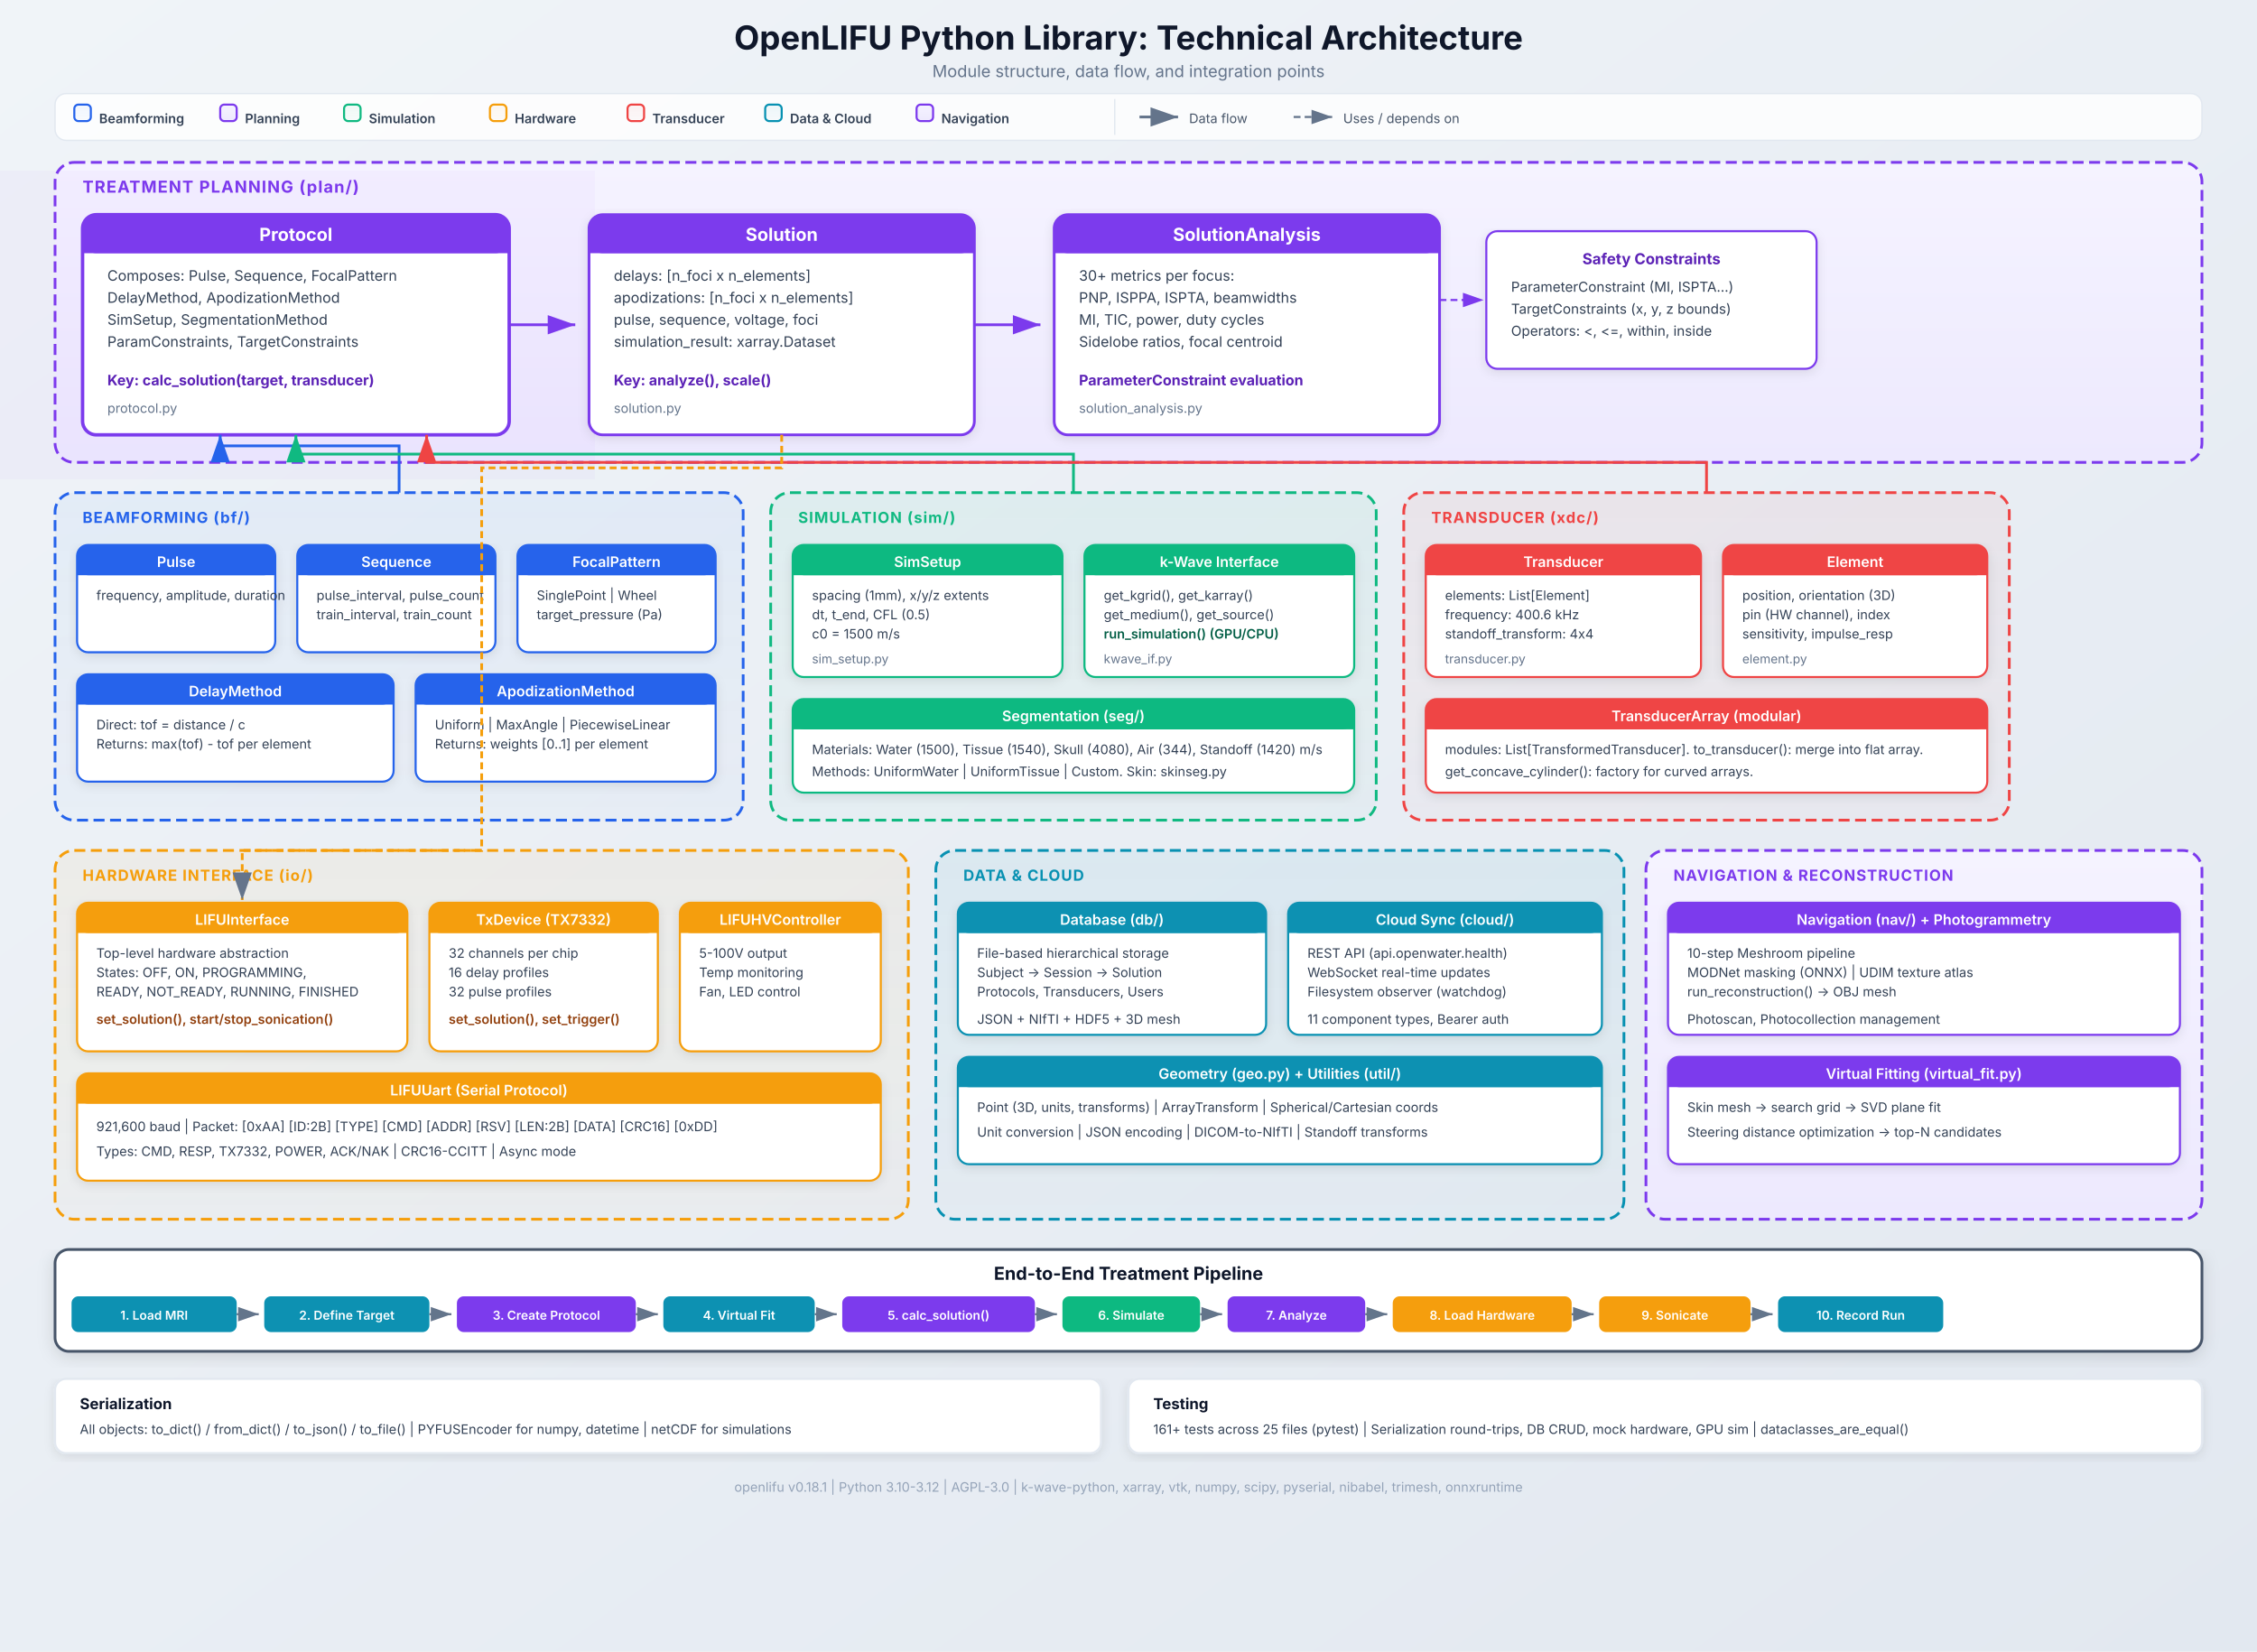
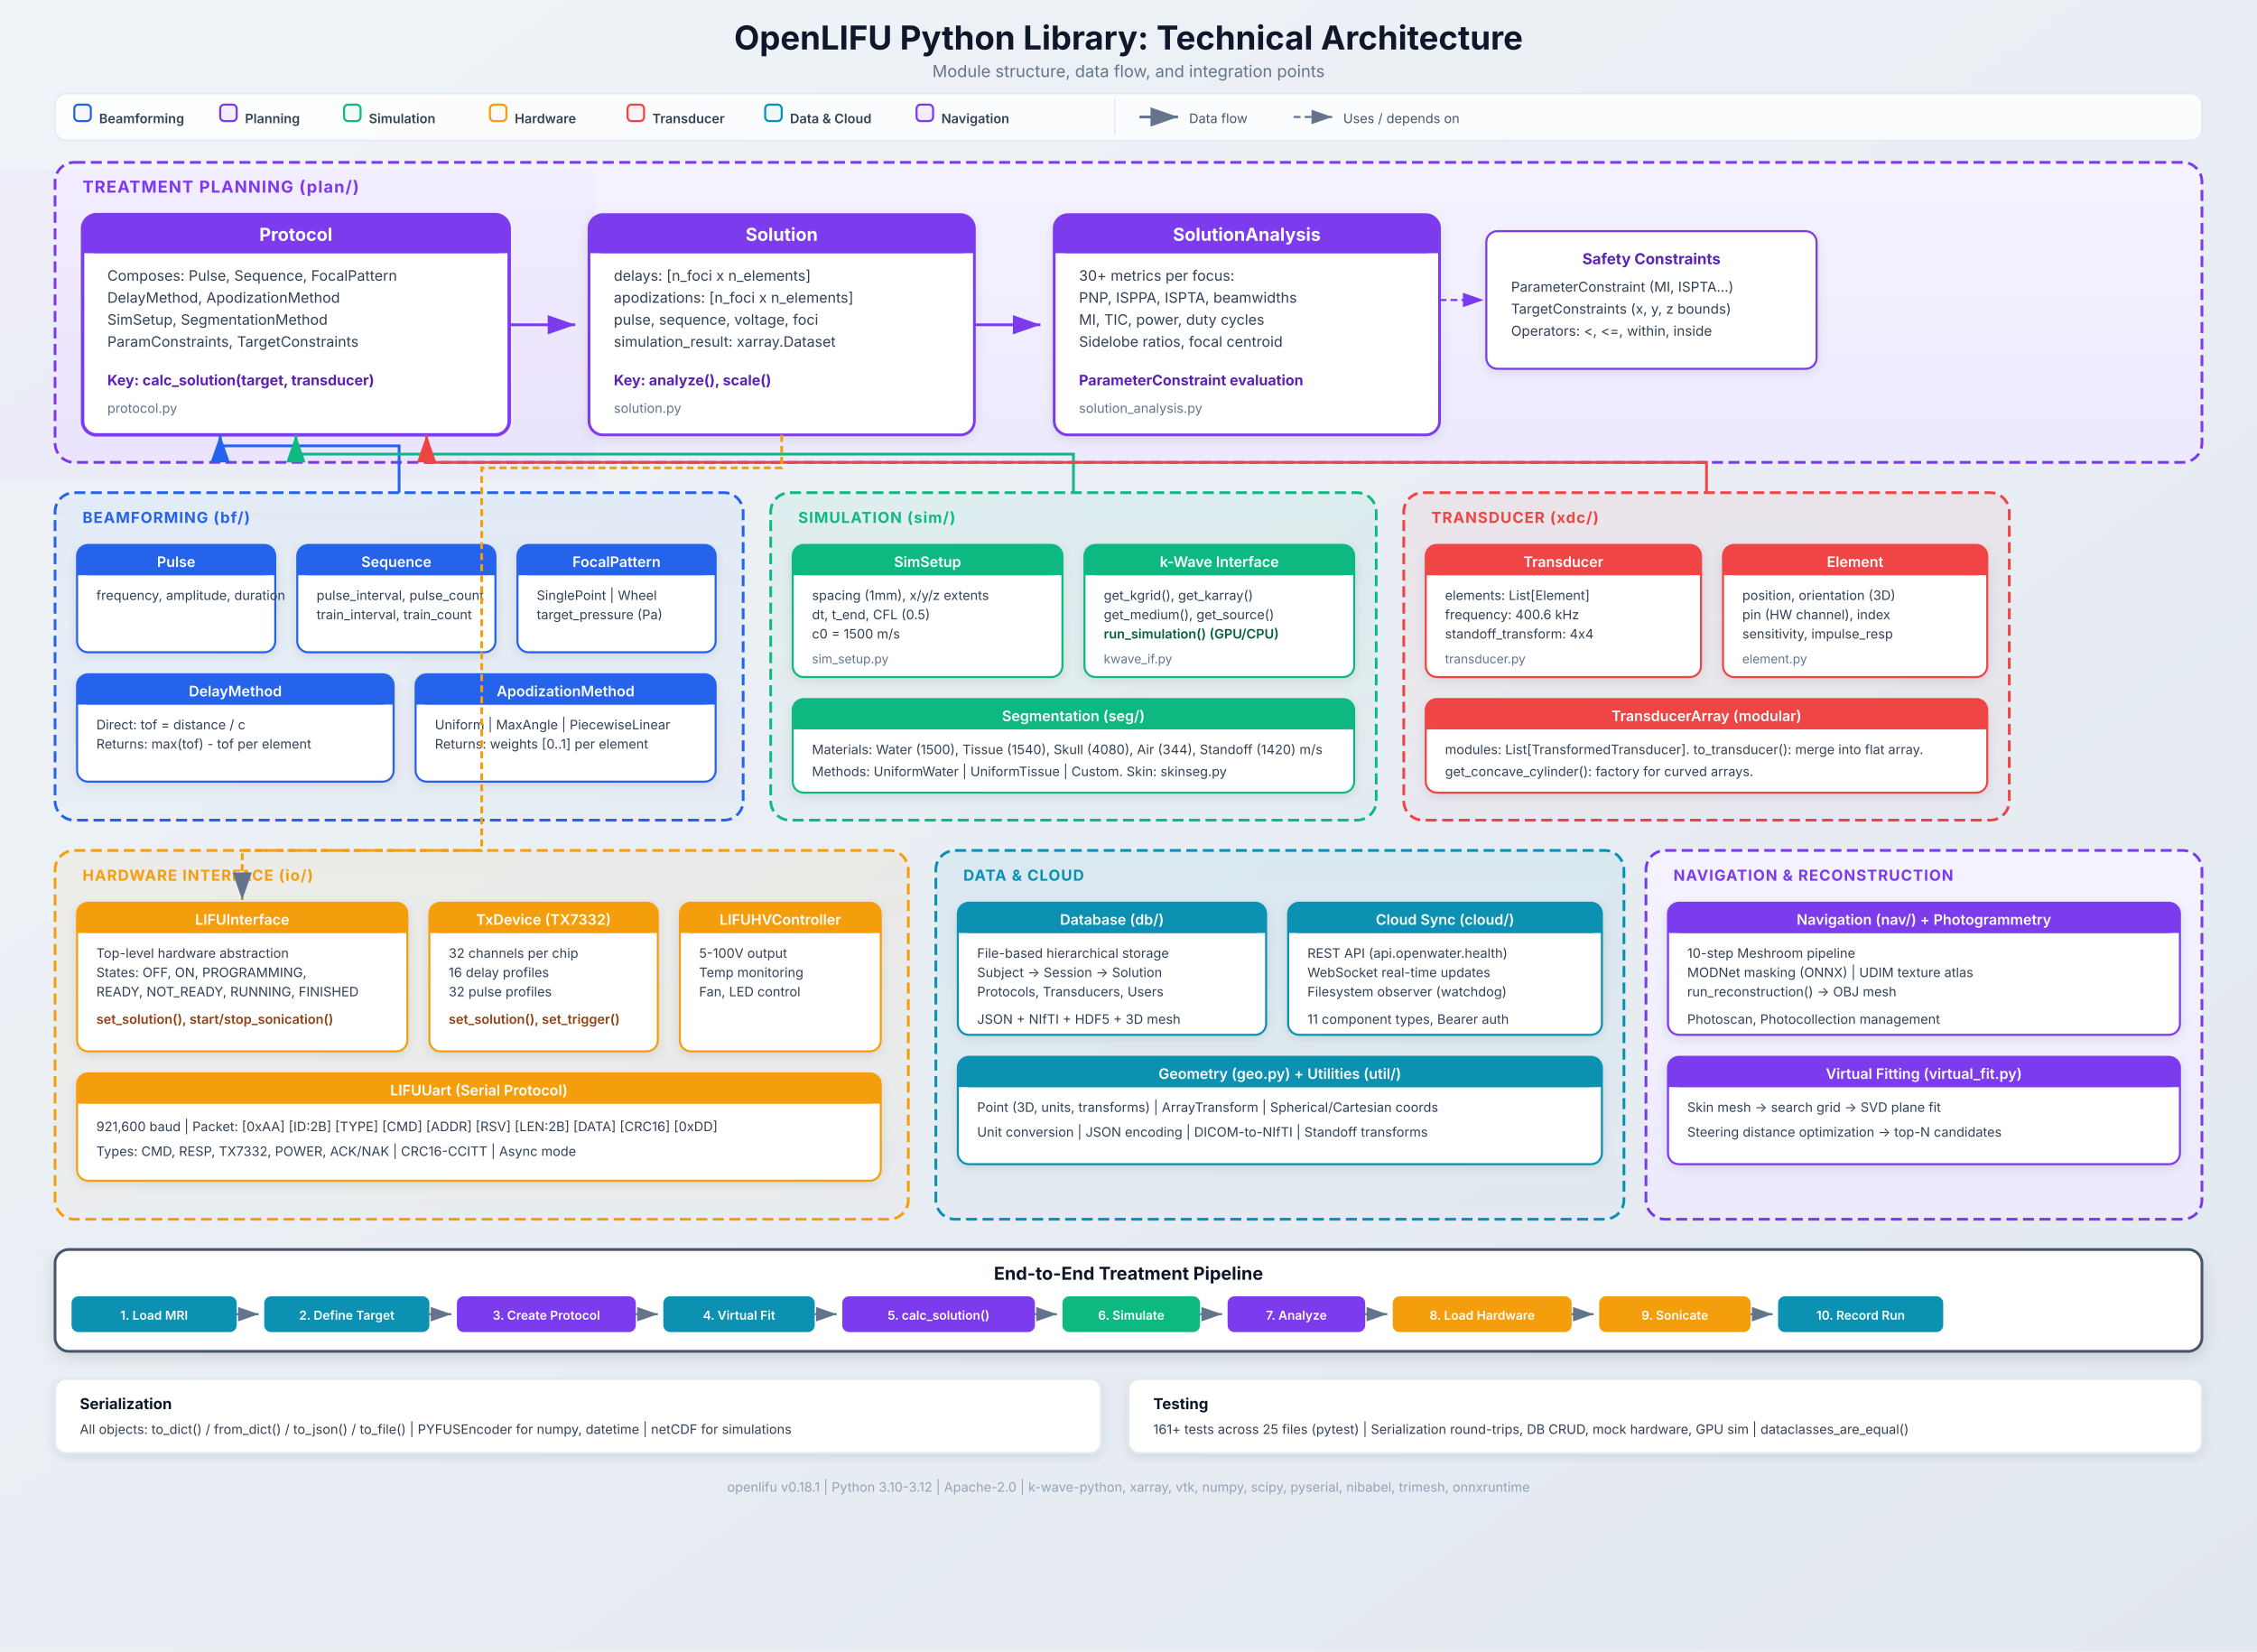
<svg xmlns="http://www.w3.org/2000/svg" width="1640" height="1200" viewBox="0 0 1640 1200">
  <defs>
    <linearGradient id="bgGrad" x1="0%" y1="0%" x2="100%" y2="100%">
      <stop offset="0%" style="stop-color:#f0f4f8" />
      <stop offset="100%" style="stop-color:#e2e8f0" />
    </linearGradient>
    <filter id="sh" x="-4%" y="-4%" width="108%" height="116%">
      <feDropShadow dx="0" dy="2" stdDeviation="4" flood-color="#000" flood-opacity="0.10" />
    </filter>
    <filter id="shLg" x="-4%" y="-4%" width="108%" height="120%">
      <feDropShadow dx="0" dy="3" stdDeviation="6" flood-color="#000" flood-opacity="0.13" />
    </filter>
    <filter id="glow" x="-20%" y="-20%" width="140%" height="140%">
      <feGaussianBlur in="SourceAlpha" stdDeviation="5" />
      <feOffset dy="0" />
      <feFlood flood-color="#7c3aed" flood-opacity="0.15" />
      <feComposite in2="offsetblur" operator="in" />
      <feMerge>
        <feMergeNode />
        <feMergeNode in="SourceGraphic" />
      </feMerge>
    </filter>
    <marker id="aR" markerWidth="10" markerHeight="7" refX="10" refY="3.5" orient="auto">
      <polygon points="0 0, 10 3.5, 0 7" fill="#64748b" />
    </marker>
    <marker id="aPur" markerWidth="10" markerHeight="7" refX="10" refY="3.5" orient="auto">
      <polygon points="0 0, 10 3.5, 0 7" fill="#7c3aed" />
    </marker>
    <marker id="aGrn" markerWidth="10" markerHeight="7" refX="10" refY="3.5" orient="auto">
      <polygon points="0 0, 10 3.5, 0 7" fill="#10b981" />
    </marker>
    <marker id="aBlu" markerWidth="10" markerHeight="7" refX="10" refY="3.5" orient="auto">
      <polygon points="0 0, 10 3.5, 0 7" fill="#2563eb" />
    </marker>
    <marker id="aRed" markerWidth="10" markerHeight="7" refX="10" refY="3.5" orient="auto">
      <polygon points="0 0, 10 3.5, 0 7" fill="#ef4444" />
    </marker>
    <linearGradient id="zBlue" x1="0" y1="0" x2="0" y2="1">
      <stop offset="0%" stop-color="#3b82f6" stop-opacity="0.06" />
      <stop offset="100%" stop-color="#3b82f6" stop-opacity="0.02" />
    </linearGradient>
    <linearGradient id="zPurple" x1="0" y1="0" x2="0" y2="1">
      <stop offset="0%" stop-color="#f5f3ff" />
      <stop offset="100%" stop-color="#ede9fe" />
    </linearGradient>
    <linearGradient id="zGreen" x1="0" y1="0" x2="0" y2="1">
      <stop offset="0%" stop-color="#10b981" stop-opacity="0.06" />
      <stop offset="100%" stop-color="#10b981" stop-opacity="0.02" />
    </linearGradient>
    <linearGradient id="zAmber" x1="0" y1="0" x2="0" y2="1">
      <stop offset="0%" stop-color="#f59e0b" stop-opacity="0.06" />
      <stop offset="100%" stop-color="#f59e0b" stop-opacity="0.02" />
    </linearGradient>
    <linearGradient id="zRed" x1="0" y1="0" x2="0" y2="1">
      <stop offset="0%" stop-color="#ef4444" stop-opacity="0.06" />
      <stop offset="100%" stop-color="#ef4444" stop-opacity="0.02" />
    </linearGradient>
    <linearGradient id="zTeal" x1="0" y1="0" x2="0" y2="1">
      <stop offset="0%" stop-color="#0891b2" stop-opacity="0.06" />
      <stop offset="100%" stop-color="#0891b2" stop-opacity="0.02" />
    </linearGradient>
  </defs>
  <rect width="1640" height="1200" fill="url(#bgGrad)" />
  <text x="820" y="36" text-anchor="middle" font-family="Inter, -apple-system, Segoe UI, sans-serif" font-size="24" font-weight="700" fill="#0f172a">OpenLIFU Python Library: Technical Architecture</text>
  <text x="820" y="56" text-anchor="middle" font-family="Inter, -apple-system, Segoe UI, sans-serif" font-size="12" fill="#64748b">Module structure, data flow, and integration points</text>
  <g transform="translate(40,68)">
    <rect width="1560" height="34" rx="8" fill="#fff" fill-opacity="0.8" stroke="#e2e8f0" />
    <rect x="14" y="8" width="12" height="12" rx="3" fill="url(#zBlue)" stroke="#2563eb" stroke-width="1.5" />
    <text x="32" y="18" font-family="Inter, sans-serif" font-size="9.5" font-weight="600" fill="#334155" dominant-baseline="middle">Beamforming</text>
    <rect x="120" y="8" width="12" height="12" rx="3" fill="url(#zPurple)" stroke="#7c3aed" stroke-width="1.5" />
    <text x="138" y="18" font-family="Inter, sans-serif" font-size="9.5" font-weight="600" fill="#334155" dominant-baseline="middle">Planning</text>
    <rect x="210" y="8" width="12" height="12" rx="3" fill="url(#zGreen)" stroke="#10b981" stroke-width="1.5" />
    <text x="228" y="18" font-family="Inter, sans-serif" font-size="9.5" font-weight="600" fill="#334155" dominant-baseline="middle">Simulation</text>
    <rect x="316" y="8" width="12" height="12" rx="3" fill="url(#zAmber)" stroke="#f59e0b" stroke-width="1.5" />
    <text x="334" y="18" font-family="Inter, sans-serif" font-size="9.5" font-weight="600" fill="#334155" dominant-baseline="middle">Hardware</text>
    <rect x="416" y="8" width="12" height="12" rx="3" fill="url(#zRed)" stroke="#ef4444" stroke-width="1.5" />
    <text x="434" y="18" font-family="Inter, sans-serif" font-size="9.5" font-weight="600" fill="#334155" dominant-baseline="middle">Transducer</text>
    <rect x="516" y="8" width="12" height="12" rx="3" fill="url(#zTeal)" stroke="#0891b2" stroke-width="1.5" />
    <text x="534" y="18" font-family="Inter, sans-serif" font-size="9.5" font-weight="600" fill="#334155" dominant-baseline="middle">Data &amp; Cloud</text>
    <rect x="626" y="8" width="12" height="12" rx="3" fill="url(#zPurple)" stroke="#7c3aed" stroke-width="1.5" />
    <text x="644" y="18" font-family="Inter, sans-serif" font-size="9.5" font-weight="600" fill="#334155" dominant-baseline="middle">Navigation</text>
    <line x1="770" y1="4" x2="770" y2="30" stroke="#e2e8f0" />
    <line x1="788" y1="17" x2="816" y2="17" stroke="#64748b" stroke-width="2" marker-end="url(#aR)" />
    <text x="824" y="18" font-family="Inter, sans-serif" font-size="9.5" fill="#475569" dominant-baseline="middle">Data flow</text>
    <line x1="900" y1="17" x2="928" y2="17" stroke="#64748b" stroke-width="1.5" stroke-dasharray="5 3" marker-end="url(#aR)" />
    <text x="936" y="18" font-family="Inter, sans-serif" font-size="9.5" fill="#475569" dominant-baseline="middle">Uses / depends on</text>
  </g>
  <rect x="40" y="118" width="1560" height="218" rx="14" fill="url(#zPurple)" stroke="#7c3aed" stroke-width="2" stroke-dasharray="8 4" />
  <text x="60" y="140" font-family="Inter, sans-serif" font-size="12" font-weight="700" fill="#7c3aed" letter-spacing="0.06em">TREATMENT PLANNING (plan/)</text>
  <g filter="url(#glow)">
    <rect x="60" y="156" width="310" height="160" rx="10" fill="#fff" stroke="#7c3aed" stroke-width="2.5" />
    <rect x="60" y="156" width="310" height="28" rx="10" fill="#7c3aed" />
    <rect x="60" y="176" width="310" height="8" fill="#7c3aed" />
    <text x="215" y="175" text-anchor="middle" font-family="Inter, sans-serif" font-size="13" font-weight="700" fill="#fff">Protocol</text>
    <text x="78" y="204" font-family="Inter, sans-serif" font-size="10.5" fill="#334155">Composes: Pulse, Sequence, FocalPattern</text>
    <text x="78" y="220" font-family="Inter, sans-serif" font-size="10.5" fill="#334155">DelayMethod, ApodizationMethod</text>
    <text x="78" y="236" font-family="Inter, sans-serif" font-size="10.5" fill="#334155">SimSetup, SegmentationMethod</text>
    <text x="78" y="252" font-family="Inter, sans-serif" font-size="10.5" fill="#334155">ParamConstraints, TargetConstraints</text>
    <text x="78" y="280" font-family="Inter, sans-serif" font-size="10.5" font-weight="700" fill="#5b21b6">Key: calc_solution(target, transducer)</text>
    <text x="78" y="300" font-family="Inter, sans-serif" font-size="9.5" fill="#64748b">protocol.py</text>
  </g>
  <line x1="370" y1="236" x2="418" y2="236" stroke="#7c3aed" stroke-width="2" marker-end="url(#aPur)" />
  <g filter="url(#sh)">
    <rect x="428" y="156" width="280" height="160" rx="10" fill="#fff" stroke="#7c3aed" stroke-width="2" />
    <rect x="428" y="156" width="280" height="28" rx="10" fill="#7c3aed" />
    <rect x="428" y="176" width="280" height="8" fill="#7c3aed" />
    <text x="568" y="175" text-anchor="middle" font-family="Inter, sans-serif" font-size="13" font-weight="700" fill="#fff">Solution</text>
    <text x="446" y="204" font-family="Inter, sans-serif" font-size="10.5" fill="#334155">delays: [n_foci x n_elements]</text>
    <text x="446" y="220" font-family="Inter, sans-serif" font-size="10.5" fill="#334155">apodizations: [n_foci x n_elements]</text>
    <text x="446" y="236" font-family="Inter, sans-serif" font-size="10.5" fill="#334155">pulse, sequence, voltage, foci</text>
    <text x="446" y="252" font-family="Inter, sans-serif" font-size="10.5" fill="#334155">simulation_result: xarray.Dataset</text>
    <text x="446" y="280" font-family="Inter, sans-serif" font-size="10.5" font-weight="700" fill="#5b21b6">Key: analyze(), scale()</text>
    <text x="446" y="300" font-family="Inter, sans-serif" font-size="9.5" fill="#64748b">solution.py</text>
  </g>
  <line x1="708" y1="236" x2="756" y2="236" stroke="#7c3aed" stroke-width="2" marker-end="url(#aPur)" />
  <g filter="url(#sh)">
    <rect x="766" y="156" width="280" height="160" rx="10" fill="#fff" stroke="#7c3aed" stroke-width="2" />
    <rect x="766" y="156" width="280" height="28" rx="10" fill="#7c3aed" />
    <rect x="766" y="176" width="280" height="8" fill="#7c3aed" />
    <text x="906" y="175" text-anchor="middle" font-family="Inter, sans-serif" font-size="13" font-weight="700" fill="#fff">SolutionAnalysis</text>
    <text x="784" y="204" font-family="Inter, sans-serif" font-size="10.5" fill="#334155">30+ metrics per focus:</text>
    <text x="784" y="220" font-family="Inter, sans-serif" font-size="10.5" fill="#334155">PNP, ISPPA, ISPTA, beamwidths</text>
    <text x="784" y="236" font-family="Inter, sans-serif" font-size="10.5" fill="#334155">MI, TIC, power, duty cycles</text>
    <text x="784" y="252" font-family="Inter, sans-serif" font-size="10.5" fill="#334155">Sidelobe ratios, focal centroid</text>
    <text x="784" y="280" font-family="Inter, sans-serif" font-size="10.5" font-weight="700" fill="#5b21b6">ParameterConstraint evaluation</text>
    <text x="784" y="300" font-family="Inter, sans-serif" font-size="9.5" fill="#64748b">solution_analysis.py</text>
  </g>
  <g filter="url(#sh)">
    <rect x="1080" y="168" width="240" height="100" rx="8" fill="#fff" stroke="#7c3aed" stroke-width="1.5" />
    <text x="1200" y="192" text-anchor="middle" font-family="Inter, sans-serif" font-size="11" font-weight="700" fill="#5b21b6">Safety Constraints</text>
    <text x="1098" y="212" font-family="Inter, sans-serif" font-size="10" fill="#334155">ParameterConstraint (MI, ISPTA...)</text>
    <text x="1098" y="228" font-family="Inter, sans-serif" font-size="10" fill="#334155">TargetConstraints (x, y, z bounds)</text>
    <text x="1098" y="244" font-family="Inter, sans-serif" font-size="10" fill="#334155">Operators: &lt;, &lt;=, within, inside</text>
  </g>
  <line x1="1046" y1="218" x2="1078" y2="218" stroke="#7c3aed" stroke-width="1.5" stroke-dasharray="5 3" marker-end="url(#aPur)" />
  <rect x="40" y="358" width="500" height="238" rx="14" fill="url(#zBlue)" stroke="#2563eb" stroke-width="2" stroke-dasharray="8 4" />
  <text x="60" y="380" font-family="Inter, sans-serif" font-size="11" font-weight="700" fill="#2563eb" letter-spacing="0.06em">BEAMFORMING (bf/)</text>
  <g filter="url(#sh)">
    <rect x="56" y="396" width="144" height="78" rx="8" fill="#fff" stroke="#2563eb" stroke-width="1.5" />
    <rect x="56" y="396" width="144" height="22" rx="8" fill="#2563eb" />
    <rect x="56" y="412" width="144" height="6" fill="#2563eb" />
    <text x="128" y="412" text-anchor="middle" font-family="Inter, sans-serif" font-size="10.5" font-weight="600" fill="#fff">Pulse</text>
    <text x="70" y="436" font-family="Inter, sans-serif" font-size="9.5" fill="#334155">frequency, amplitude, duration</text>
  </g>
  <g filter="url(#sh)">
    <rect x="216" y="396" width="144" height="78" rx="8" fill="#fff" stroke="#2563eb" stroke-width="1.5" />
    <rect x="216" y="396" width="144" height="22" rx="8" fill="#2563eb" />
    <rect x="216" y="412" width="144" height="6" fill="#2563eb" />
    <text x="288" y="412" text-anchor="middle" font-family="Inter, sans-serif" font-size="10.5" font-weight="600" fill="#fff">Sequence</text>
    <text x="230" y="436" font-family="Inter, sans-serif" font-size="9.5" fill="#334155">pulse_interval, pulse_count</text>
    <text x="230" y="450" font-family="Inter, sans-serif" font-size="9.5" fill="#334155">train_interval, train_count</text>
  </g>
  <g filter="url(#sh)">
    <rect x="376" y="396" width="144" height="78" rx="8" fill="#fff" stroke="#2563eb" stroke-width="1.5" />
    <rect x="376" y="396" width="144" height="22" rx="8" fill="#2563eb" />
    <rect x="376" y="412" width="144" height="6" fill="#2563eb" />
    <text x="448" y="412" text-anchor="middle" font-family="Inter, sans-serif" font-size="10.5" font-weight="600" fill="#fff">FocalPattern</text>
    <text x="390" y="436" font-family="Inter, sans-serif" font-size="9.5" fill="#334155">SinglePoint | Wheel</text>
    <text x="390" y="450" font-family="Inter, sans-serif" font-size="9.5" fill="#334155">target_pressure (Pa)</text>
  </g>
  <g filter="url(#sh)">
    <rect x="56" y="490" width="230" height="78" rx="8" fill="#fff" stroke="#2563eb" stroke-width="1.5" />
    <rect x="56" y="490" width="230" height="22" rx="8" fill="#2563eb" />
    <rect x="56" y="506" width="230" height="6" fill="#2563eb" />
    <text x="171" y="506" text-anchor="middle" font-family="Inter, sans-serif" font-size="10.5" font-weight="600" fill="#fff">DelayMethod</text>
    <text x="70" y="530" font-family="Inter, sans-serif" font-size="9.5" fill="#334155">Direct: tof = distance / c</text>
    <text x="70" y="544" font-family="Inter, sans-serif" font-size="9.5" fill="#334155">Returns: max(tof) - tof per element</text>
  </g>
  <g filter="url(#sh)">
    <rect x="302" y="490" width="218" height="78" rx="8" fill="#fff" stroke="#2563eb" stroke-width="1.5" />
    <rect x="302" y="490" width="218" height="22" rx="8" fill="#2563eb" />
    <rect x="302" y="506" width="218" height="6" fill="#2563eb" />
    <text x="411" y="506" text-anchor="middle" font-family="Inter, sans-serif" font-size="10.5" font-weight="600" fill="#fff">ApodizationMethod</text>
    <text x="316" y="530" font-family="Inter, sans-serif" font-size="9.5" fill="#334155">Uniform | MaxAngle | PiecewiseLinear</text>
    <text x="316" y="544" font-family="Inter, sans-serif" font-size="9.5" fill="#334155">Returns: weights [0..1] per element</text>
  </g>
  <path d="M290 358L290 324L160 324L160 316" stroke="#2563eb" stroke-width="2" fill="none" marker-end="url(#aBlu)" />
  <rect x="560" y="358" width="440" height="238" rx="14" fill="url(#zGreen)" stroke="#10b981" stroke-width="2" stroke-dasharray="8 4" />
  <text x="580" y="380" font-family="Inter, sans-serif" font-size="11" font-weight="700" fill="#10b981" letter-spacing="0.06em">SIMULATION (sim/)</text>
  <g filter="url(#sh)">
    <rect x="576" y="396" width="196" height="96" rx="8" fill="#fff" stroke="#10b981" stroke-width="1.5" />
    <rect x="576" y="396" width="196" height="22" rx="8" fill="#10b981" />
    <rect x="576" y="412" width="196" height="6" fill="#10b981" />
    <text x="674" y="412" text-anchor="middle" font-family="Inter, sans-serif" font-size="10.5" font-weight="600" fill="#fff">SimSetup</text>
    <text x="590" y="436" font-family="Inter, sans-serif" font-size="9.5" fill="#334155">spacing (1mm), x/y/z extents</text>
    <text x="590" y="450" font-family="Inter, sans-serif" font-size="9.5" fill="#334155">dt, t_end, CFL (0.5)</text>
    <text x="590" y="464" font-family="Inter, sans-serif" font-size="9.5" fill="#334155">c0 = 1500 m/s</text>
    <text x="590" y="482" font-family="Inter, sans-serif" font-size="9" fill="#64748b">sim_setup.py</text>
  </g>
  <g filter="url(#sh)">
    <rect x="788" y="396" width="196" height="96" rx="8" fill="#fff" stroke="#10b981" stroke-width="1.5" />
    <rect x="788" y="396" width="196" height="22" rx="8" fill="#10b981" />
    <rect x="788" y="412" width="196" height="6" fill="#10b981" />
    <text x="886" y="412" text-anchor="middle" font-family="Inter, sans-serif" font-size="10.5" font-weight="600" fill="#fff">k-Wave Interface</text>
    <text x="802" y="436" font-family="Inter, sans-serif" font-size="9.5" fill="#334155">get_kgrid(), get_karray()</text>
    <text x="802" y="450" font-family="Inter, sans-serif" font-size="9.5" fill="#334155">get_medium(), get_source()</text>
    <text x="802" y="464" font-family="Inter, sans-serif" font-size="9.5" font-weight="600" fill="#065f46">run_simulation() (GPU/CPU)</text>
    <text x="802" y="482" font-family="Inter, sans-serif" font-size="9" fill="#64748b">kwave_if.py</text>
  </g>
  <g filter="url(#sh)">
    <rect x="576" y="508" width="408" height="68" rx="8" fill="#fff" stroke="#10b981" stroke-width="1.5" />
    <rect x="576" y="508" width="408" height="22" rx="8" fill="#10b981" />
    <rect x="576" y="524" width="408" height="6" fill="#10b981" />
    <text x="780" y="524" text-anchor="middle" font-family="Inter, sans-serif" font-size="10.5" font-weight="600" fill="#fff">Segmentation (seg/)</text>
    <text x="590" y="548" font-family="Inter, sans-serif" font-size="9.5" fill="#334155">Materials: Water (1500), Tissue (1540), Skull (4080), Air (344), Standoff (1420) m/s</text>
    <text x="590" y="564" font-family="Inter, sans-serif" font-size="9.5" fill="#334155">Methods: UniformWater | UniformTissue | Custom.  Skin: skinseg.py</text>
  </g>
  <path d="M780 358L780 330L215 330L215 316" stroke="#10b981" stroke-width="2" fill="none" marker-end="url(#aGrn)" />
  <rect x="1020" y="358" width="440" height="238" rx="14" fill="url(#zRed)" stroke="#ef4444" stroke-width="2" stroke-dasharray="8 4" />
  <text x="1040" y="380" font-family="Inter, sans-serif" font-size="11" font-weight="700" fill="#ef4444" letter-spacing="0.06em">TRANSDUCER (xdc/)</text>
  <g filter="url(#sh)">
    <rect x="1036" y="396" width="200" height="96" rx="8" fill="#fff" stroke="#ef4444" stroke-width="1.5" />
    <rect x="1036" y="396" width="200" height="22" rx="8" fill="#ef4444" />
    <rect x="1036" y="412" width="200" height="6" fill="#ef4444" />
    <text x="1136" y="412" text-anchor="middle" font-family="Inter, sans-serif" font-size="10.5" font-weight="600" fill="#fff">Transducer</text>
    <text x="1050" y="436" font-family="Inter, sans-serif" font-size="9.5" fill="#334155">elements: List[Element]</text>
    <text x="1050" y="450" font-family="Inter, sans-serif" font-size="9.5" fill="#334155">frequency: 400.6 kHz</text>
    <text x="1050" y="464" font-family="Inter, sans-serif" font-size="9.5" fill="#334155">standoff_transform: 4x4</text>
    <text x="1050" y="482" font-family="Inter, sans-serif" font-size="9" fill="#64748b">transducer.py</text>
  </g>
  <g filter="url(#sh)">
    <rect x="1252" y="396" width="192" height="96" rx="8" fill="#fff" stroke="#ef4444" stroke-width="1.5" />
    <rect x="1252" y="396" width="192" height="22" rx="8" fill="#ef4444" />
    <rect x="1252" y="412" width="192" height="6" fill="#ef4444" />
    <text x="1348" y="412" text-anchor="middle" font-family="Inter, sans-serif" font-size="10.5" font-weight="600" fill="#fff">Element</text>
    <text x="1266" y="436" font-family="Inter, sans-serif" font-size="9.5" fill="#334155">position, orientation (3D)</text>
    <text x="1266" y="450" font-family="Inter, sans-serif" font-size="9.5" fill="#334155">pin (HW channel), index</text>
    <text x="1266" y="464" font-family="Inter, sans-serif" font-size="9.5" fill="#334155">sensitivity, impulse_resp</text>
    <text x="1266" y="482" font-family="Inter, sans-serif" font-size="9" fill="#64748b">element.py</text>
  </g>
  <g filter="url(#sh)">
    <rect x="1036" y="508" width="408" height="68" rx="8" fill="#fff" stroke="#ef4444" stroke-width="1.5" />
    <rect x="1036" y="508" width="408" height="22" rx="8" fill="#ef4444" />
    <rect x="1036" y="524" width="408" height="6" fill="#ef4444" />
    <text x="1240" y="524" text-anchor="middle" font-family="Inter, sans-serif" font-size="10.5" font-weight="600" fill="#fff">TransducerArray (modular)</text>
    <text x="1050" y="548" font-family="Inter, sans-serif" font-size="9.5" fill="#334155">modules: List[TransformedTransducer]. to_transducer(): merge into flat array.</text>
    <text x="1050" y="564" font-family="Inter, sans-serif" font-size="9.5" fill="#334155">get_concave_cylinder(): factory for curved arrays.</text>
  </g>
  <path d="M1240 358L1240 336L310 336L310 316" stroke="#ef4444" stroke-width="2" fill="none" marker-end="url(#aRed)" />
  <rect x="40" y="618" width="620" height="268" rx="14" fill="url(#zAmber)" stroke="#f59e0b" stroke-width="2" stroke-dasharray="8 4" />
  <text x="60" y="640" font-family="Inter, sans-serif" font-size="11" font-weight="700" fill="#f59e0b" letter-spacing="0.06em">HARDWARE INTERFACE (io/)</text>
  <g filter="url(#sh)">
    <rect x="56" y="656" width="240" height="108" rx="8" fill="#fff" stroke="#f59e0b" stroke-width="1.5" />
    <rect x="56" y="656" width="240" height="22" rx="8" fill="#f59e0b" />
    <rect x="56" y="672" width="240" height="6" fill="#f59e0b" />
    <text x="176" y="672" text-anchor="middle" font-family="Inter, sans-serif" font-size="10.5" font-weight="600" fill="#fff">LIFUInterface</text>
    <text x="70" y="696" font-family="Inter, sans-serif" font-size="9.5" fill="#334155">Top-level hardware abstraction</text>
    <text x="70" y="710" font-family="Inter, sans-serif" font-size="9.5" fill="#334155">States: OFF, ON, PROGRAMMING,</text>
    <text x="70" y="724" font-family="Inter, sans-serif" font-size="9.5" fill="#334155">READY, NOT_READY, RUNNING, FINISHED</text>
    <text x="70" y="744" font-family="Inter, sans-serif" font-size="9.5" font-weight="600" fill="#92400e">set_solution(), start/stop_sonication()</text>
  </g>
  <g filter="url(#sh)">
    <rect x="312" y="656" width="166" height="108" rx="8" fill="#fff" stroke="#f59e0b" stroke-width="1.5" />
    <rect x="312" y="656" width="166" height="22" rx="8" fill="#f59e0b" />
    <rect x="312" y="672" width="166" height="6" fill="#f59e0b" />
    <text x="395" y="672" text-anchor="middle" font-family="Inter, sans-serif" font-size="10.5" font-weight="600" fill="#fff">TxDevice (TX7332)</text>
    <text x="326" y="696" font-family="Inter, sans-serif" font-size="9.5" fill="#334155">32 channels per chip</text>
    <text x="326" y="710" font-family="Inter, sans-serif" font-size="9.5" fill="#334155">16 delay profiles</text>
    <text x="326" y="724" font-family="Inter, sans-serif" font-size="9.5" fill="#334155">32 pulse profiles</text>
    <text x="326" y="744" font-family="Inter, sans-serif" font-size="9.5" font-weight="600" fill="#92400e">set_solution(), set_trigger()</text>
  </g>
  <g filter="url(#sh)">
    <rect x="494" y="656" width="146" height="108" rx="8" fill="#fff" stroke="#f59e0b" stroke-width="1.5" />
    <rect x="494" y="656" width="146" height="22" rx="8" fill="#f59e0b" />
    <rect x="494" y="672" width="146" height="6" fill="#f59e0b" />
    <text x="567" y="672" text-anchor="middle" font-family="Inter, sans-serif" font-size="10.5" font-weight="600" fill="#fff">LIFUHVController</text>
    <text x="508" y="696" font-family="Inter, sans-serif" font-size="9.5" fill="#334155">5-100V output</text>
    <text x="508" y="710" font-family="Inter, sans-serif" font-size="9.5" fill="#334155">Temp monitoring</text>
    <text x="508" y="724" font-family="Inter, sans-serif" font-size="9.5" fill="#334155">Fan, LED control</text>
  </g>
  <g filter="url(#sh)">
    <rect x="56" y="780" width="584" height="78" rx="8" fill="#fff" stroke="#f59e0b" stroke-width="1.5" />
    <rect x="56" y="780" width="584" height="22" rx="8" fill="#f59e0b" />
    <rect x="56" y="796" width="584" height="6" fill="#f59e0b" />
    <text x="348" y="796" text-anchor="middle" font-family="Inter, sans-serif" font-size="10.5" font-weight="600" fill="#fff">LIFUUart (Serial Protocol)</text>
    <text x="70" y="822" font-family="Inter, sans-serif" font-size="9.5" fill="#334155">921,600 baud | Packet: [0xAA] [ID:2B] [TYPE] [CMD] [ADDR] [RSV] [LEN:2B] [DATA] [CRC16] [0xDD]</text>
    <text x="70" y="840" font-family="Inter, sans-serif" font-size="9.5" fill="#334155">Types: CMD, RESP, TX7332, POWER, ACK/NAK | CRC16-CCITT | Async mode</text>
  </g>
  <path d="M568 316L568 340L350 340L350 618L176 618L176 654" stroke="#f59e0b" stroke-width="2" fill="none" stroke-dasharray="5 3" marker-end="url(#aR)" />
  <rect x="680" y="618" width="500" height="268" rx="14" fill="url(#zTeal)" stroke="#0891b2" stroke-width="2" stroke-dasharray="8 4" />
  <text x="700" y="640" font-family="Inter, sans-serif" font-size="11" font-weight="700" fill="#0891b2" letter-spacing="0.06em">DATA &amp; CLOUD</text>
  <g filter="url(#sh)">
    <rect x="696" y="656" width="224" height="96" rx="8" fill="#fff" stroke="#0891b2" stroke-width="1.5" />
    <rect x="696" y="656" width="224" height="22" rx="8" fill="#0891b2" />
    <rect x="696" y="672" width="224" height="6" fill="#0891b2" />
    <text x="808" y="672" text-anchor="middle" font-family="Inter, sans-serif" font-size="10.5" font-weight="600" fill="#fff">Database (db/)</text>
    <text x="710" y="696" font-family="Inter, sans-serif" font-size="9.5" fill="#334155">File-based hierarchical storage</text>
    <text x="710" y="710" font-family="Inter, sans-serif" font-size="9.5" fill="#334155">Subject -&gt; Session -&gt; Solution</text>
    <text x="710" y="724" font-family="Inter, sans-serif" font-size="9.5" fill="#334155">Protocols, Transducers, Users</text>
    <text x="710" y="744" font-family="Inter, sans-serif" font-size="9.5" fill="#334155">JSON + NIfTI + HDF5 + 3D mesh</text>
  </g>
  <g filter="url(#sh)">
    <rect x="936" y="656" width="228" height="96" rx="8" fill="#fff" stroke="#0891b2" stroke-width="1.5" />
    <rect x="936" y="656" width="228" height="22" rx="8" fill="#0891b2" />
    <rect x="936" y="672" width="228" height="6" fill="#0891b2" />
    <text x="1050" y="672" text-anchor="middle" font-family="Inter, sans-serif" font-size="10.5" font-weight="600" fill="#fff">Cloud Sync (cloud/)</text>
    <text x="950" y="696" font-family="Inter, sans-serif" font-size="9.5" fill="#334155">REST API (api.openwater.health)</text>
    <text x="950" y="710" font-family="Inter, sans-serif" font-size="9.5" fill="#334155">WebSocket real-time updates</text>
    <text x="950" y="724" font-family="Inter, sans-serif" font-size="9.5" fill="#334155">Filesystem observer (watchdog)</text>
    <text x="950" y="744" font-family="Inter, sans-serif" font-size="9.5" fill="#334155">11 component types, Bearer auth</text>
  </g>
  <g filter="url(#sh)">
    <rect x="696" y="768" width="468" height="78" rx="8" fill="#fff" stroke="#0891b2" stroke-width="1.5" />
    <rect x="696" y="768" width="468" height="22" rx="8" fill="#0891b2" />
    <rect x="696" y="784" width="468" height="6" fill="#0891b2" />
    <text x="930" y="784" text-anchor="middle" font-family="Inter, sans-serif" font-size="10.5" font-weight="600" fill="#fff">Geometry (geo.py) + Utilities (util/)</text>
    <text x="710" y="808" font-family="Inter, sans-serif" font-size="9.5" fill="#334155">Point (3D, units, transforms) | ArrayTransform | Spherical/Cartesian coords</text>
    <text x="710" y="826" font-family="Inter, sans-serif" font-size="9.5" fill="#334155">Unit conversion | JSON encoding | DICOM-to-NIfTI | Standoff transforms</text>
  </g>
  <rect x="1196" y="618" width="404" height="268" rx="14" fill="url(#zPurple)" stroke="#7c3aed" stroke-width="2" stroke-dasharray="8 4" />
  <text x="1216" y="640" font-family="Inter, sans-serif" font-size="11" font-weight="700" fill="#7c3aed" letter-spacing="0.06em">NAVIGATION &amp; RECONSTRUCTION</text>
  <g filter="url(#sh)">
    <rect x="1212" y="656" width="372" height="96" rx="8" fill="#fff" stroke="#7c3aed" stroke-width="1.5" />
    <rect x="1212" y="656" width="372" height="22" rx="8" fill="#7c3aed" />
    <rect x="1212" y="672" width="372" height="6" fill="#7c3aed" />
    <text x="1398" y="672" text-anchor="middle" font-family="Inter, sans-serif" font-size="10.5" font-weight="600" fill="#fff">Navigation (nav/) + Photogrammetry</text>
    <text x="1226" y="696" font-family="Inter, sans-serif" font-size="9.5" fill="#334155">10-step Meshroom pipeline</text>
    <text x="1226" y="710" font-family="Inter, sans-serif" font-size="9.5" fill="#334155">MODNet masking (ONNX) | UDIM texture atlas</text>
    <text x="1226" y="724" font-family="Inter, sans-serif" font-size="9.5" fill="#334155">run_reconstruction() -&gt; OBJ mesh</text>
    <text x="1226" y="744" font-family="Inter, sans-serif" font-size="9.5" fill="#334155">Photoscan, Photocollection management</text>
  </g>
  <g filter="url(#sh)">
    <rect x="1212" y="768" width="372" height="78" rx="8" fill="#fff" stroke="#7c3aed" stroke-width="1.5" />
    <rect x="1212" y="768" width="372" height="22" rx="8" fill="#7c3aed" />
    <rect x="1212" y="784" width="372" height="6" fill="#7c3aed" />
    <text x="1398" y="784" text-anchor="middle" font-family="Inter, sans-serif" font-size="10.5" font-weight="600" fill="#fff">Virtual Fitting (virtual_fit.py)</text>
    <text x="1226" y="808" font-family="Inter, sans-serif" font-size="9.5" fill="#334155">Skin mesh -&gt; search grid -&gt; SVD plane fit</text>
    <text x="1226" y="826" font-family="Inter, sans-serif" font-size="9.5" fill="#334155">Steering distance optimization -&gt; top-N candidates</text>
  </g>
  <g filter="url(#shLg)">
    <rect x="40" y="908" width="1560" height="74" rx="10" fill="#fff" stroke="#475569" stroke-width="2" />
    <text x="820" y="930" text-anchor="middle" font-family="Inter, sans-serif" font-size="13" font-weight="700" fill="#0f172a">End-to-End Treatment Pipeline</text>
    <g transform="translate(52,942)">
      <rect x="0" y="0" width="120" height="26" rx="5" fill="#0891b2" />
      <text x="60" y="17" text-anchor="middle" font-family="Inter, sans-serif" font-size="9" font-weight="600" fill="#fff">1. Load MRI</text>
      <line x1="120" y1="13" x2="136" y2="13" stroke="#64748b" stroke-width="1.5" marker-end="url(#aR)" />
      <rect x="140" y="0" width="120" height="26" rx="5" fill="#0891b2" />
      <text x="200" y="17" text-anchor="middle" font-family="Inter, sans-serif" font-size="9" font-weight="600" fill="#fff">2. Define Target</text>
      <line x1="260" y1="13" x2="276" y2="13" stroke="#64748b" stroke-width="1.5" marker-end="url(#aR)" />
      <rect x="280" y="0" width="130" height="26" rx="5" fill="#7c3aed" />
      <text x="345" y="17" text-anchor="middle" font-family="Inter, sans-serif" font-size="9" font-weight="600" fill="#fff">3. Create Protocol</text>
      <line x1="410" y1="13" x2="426" y2="13" stroke="#64748b" stroke-width="1.5" marker-end="url(#aR)" />
      <rect x="430" y="0" width="110" height="26" rx="5" fill="#0891b2" />
      <text x="485" y="17" text-anchor="middle" font-family="Inter, sans-serif" font-size="9" font-weight="600" fill="#fff">4. Virtual Fit</text>
      <line x1="540" y1="13" x2="556" y2="13" stroke="#64748b" stroke-width="1.5" marker-end="url(#aR)" />
      <rect x="560" y="0" width="140" height="26" rx="5" fill="#7c3aed" />
      <text x="630" y="17" text-anchor="middle" font-family="Inter, sans-serif" font-size="9" font-weight="600" fill="#fff">5. calc_solution()</text>
      <line x1="700" y1="13" x2="716" y2="13" stroke="#64748b" stroke-width="1.5" marker-end="url(#aR)" />
      <rect x="720" y="0" width="100" height="26" rx="5" fill="#10b981" />
      <text x="770" y="17" text-anchor="middle" font-family="Inter, sans-serif" font-size="9" font-weight="600" fill="#fff">6. Simulate</text>
      <line x1="820" y1="13" x2="836" y2="13" stroke="#64748b" stroke-width="1.5" marker-end="url(#aR)" />
      <rect x="840" y="0" width="100" height="26" rx="5" fill="#7c3aed" />
      <text x="890" y="17" text-anchor="middle" font-family="Inter, sans-serif" font-size="9" font-weight="600" fill="#fff">7. Analyze</text>
      <line x1="940" y1="13" x2="956" y2="13" stroke="#64748b" stroke-width="1.5" marker-end="url(#aR)" />
      <rect x="960" y="0" width="130" height="26" rx="5" fill="#f59e0b" />
      <text x="1025" y="17" text-anchor="middle" font-family="Inter, sans-serif" font-size="9" font-weight="600" fill="#fff">8. Load Hardware</text>
      <line x1="1090" y1="13" x2="1106" y2="13" stroke="#64748b" stroke-width="1.5" marker-end="url(#aR)" />
      <rect x="1110" y="0" width="110" height="26" rx="5" fill="#f59e0b" />
      <text x="1165" y="17" text-anchor="middle" font-family="Inter, sans-serif" font-size="9" font-weight="600" fill="#fff">9. Sonicate</text>
      <line x1="1220" y1="13" x2="1236" y2="13" stroke="#64748b" stroke-width="1.5" marker-end="url(#aR)" />
      <rect x="1240" y="0" width="120" height="26" rx="5" fill="#0891b2" />
      <text x="1300" y="17" text-anchor="middle" font-family="Inter, sans-serif" font-size="9" font-weight="600" fill="#fff">10. Record Run</text>
    </g>
  </g>
  <g filter="url(#sh)">
    <rect x="40" y="1002" width="760" height="54" rx="8" fill="#fff" stroke="#e2e8f0" stroke-width="1.5" />
    <text x="58" y="1024" font-family="Inter, sans-serif" font-size="11" font-weight="700" fill="#0f172a">Serialization</text>
    <text x="58" y="1042" font-family="Inter, sans-serif" font-size="9.5" fill="#334155">All objects: to_dict() / from_dict() / to_json() / to_file() | PYFUSEncoder for numpy, datetime | netCDF for simulations</text>
  </g>
  <g filter="url(#sh)">
    <rect x="820" y="1002" width="780" height="54" rx="8" fill="#fff" stroke="#e2e8f0" stroke-width="1.5" />
    <text x="838" y="1024" font-family="Inter, sans-serif" font-size="11" font-weight="700" fill="#0f172a">Testing</text>
    <text x="838" y="1042" font-family="Inter, sans-serif" font-size="9.5" fill="#334155">161+ tests across 25 files (pytest) | Serialization round-trips, DB CRUD, mock hardware, GPU sim | dataclasses_are_equal()</text>
  </g>
-   <text x="820" y="1084" text-anchor="middle" font-family="Inter, sans-serif" font-size="9.5" fill="#94a3b8">openlifu v0.18.1 | Python 3.10-3.12 | AGPL-3.0 | k-wave-python, xarray, vtk, numpy, scipy, pyserial, nibabel, trimesh, onnxruntime</text>
+   <text x="820" y="1084" text-anchor="middle" font-family="Inter, sans-serif" font-size="9.5" fill="#94a3b8">openlifu v0.18.1 | Python 3.10-3.12 | Apache-2.0 | k-wave-python, xarray, vtk, numpy, scipy, pyserial, nibabel, trimesh, onnxruntime</text>
</svg>
